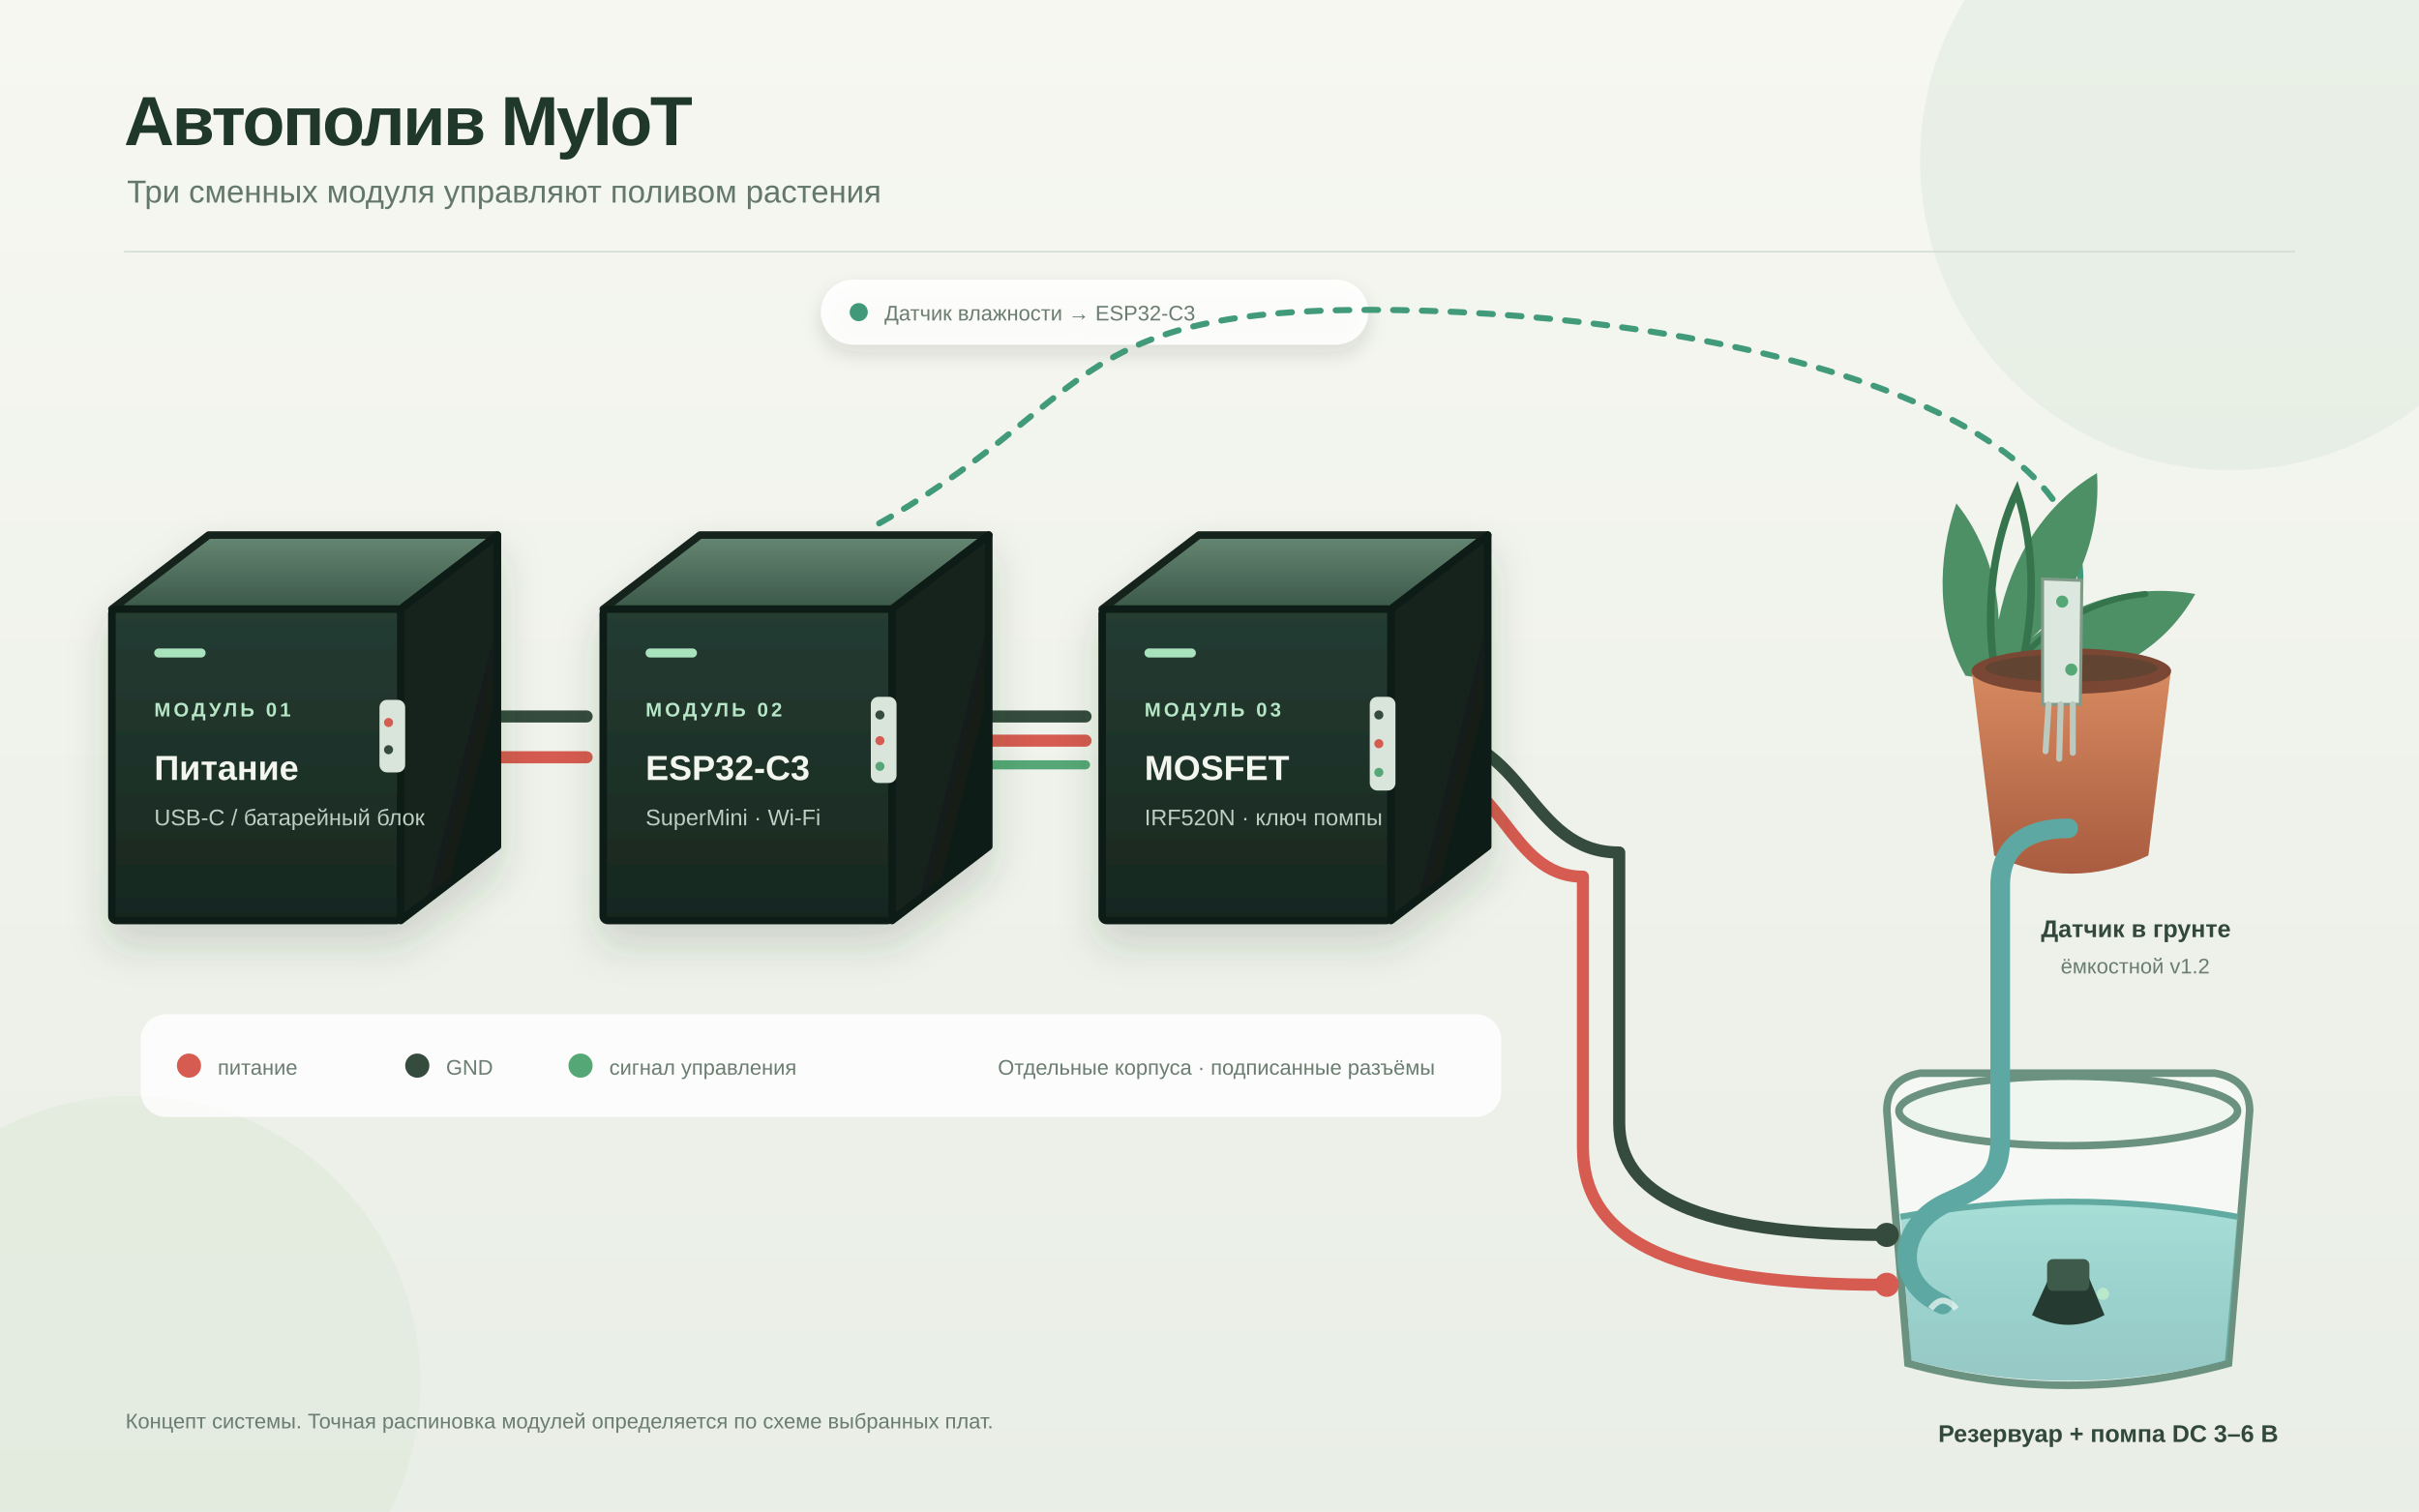
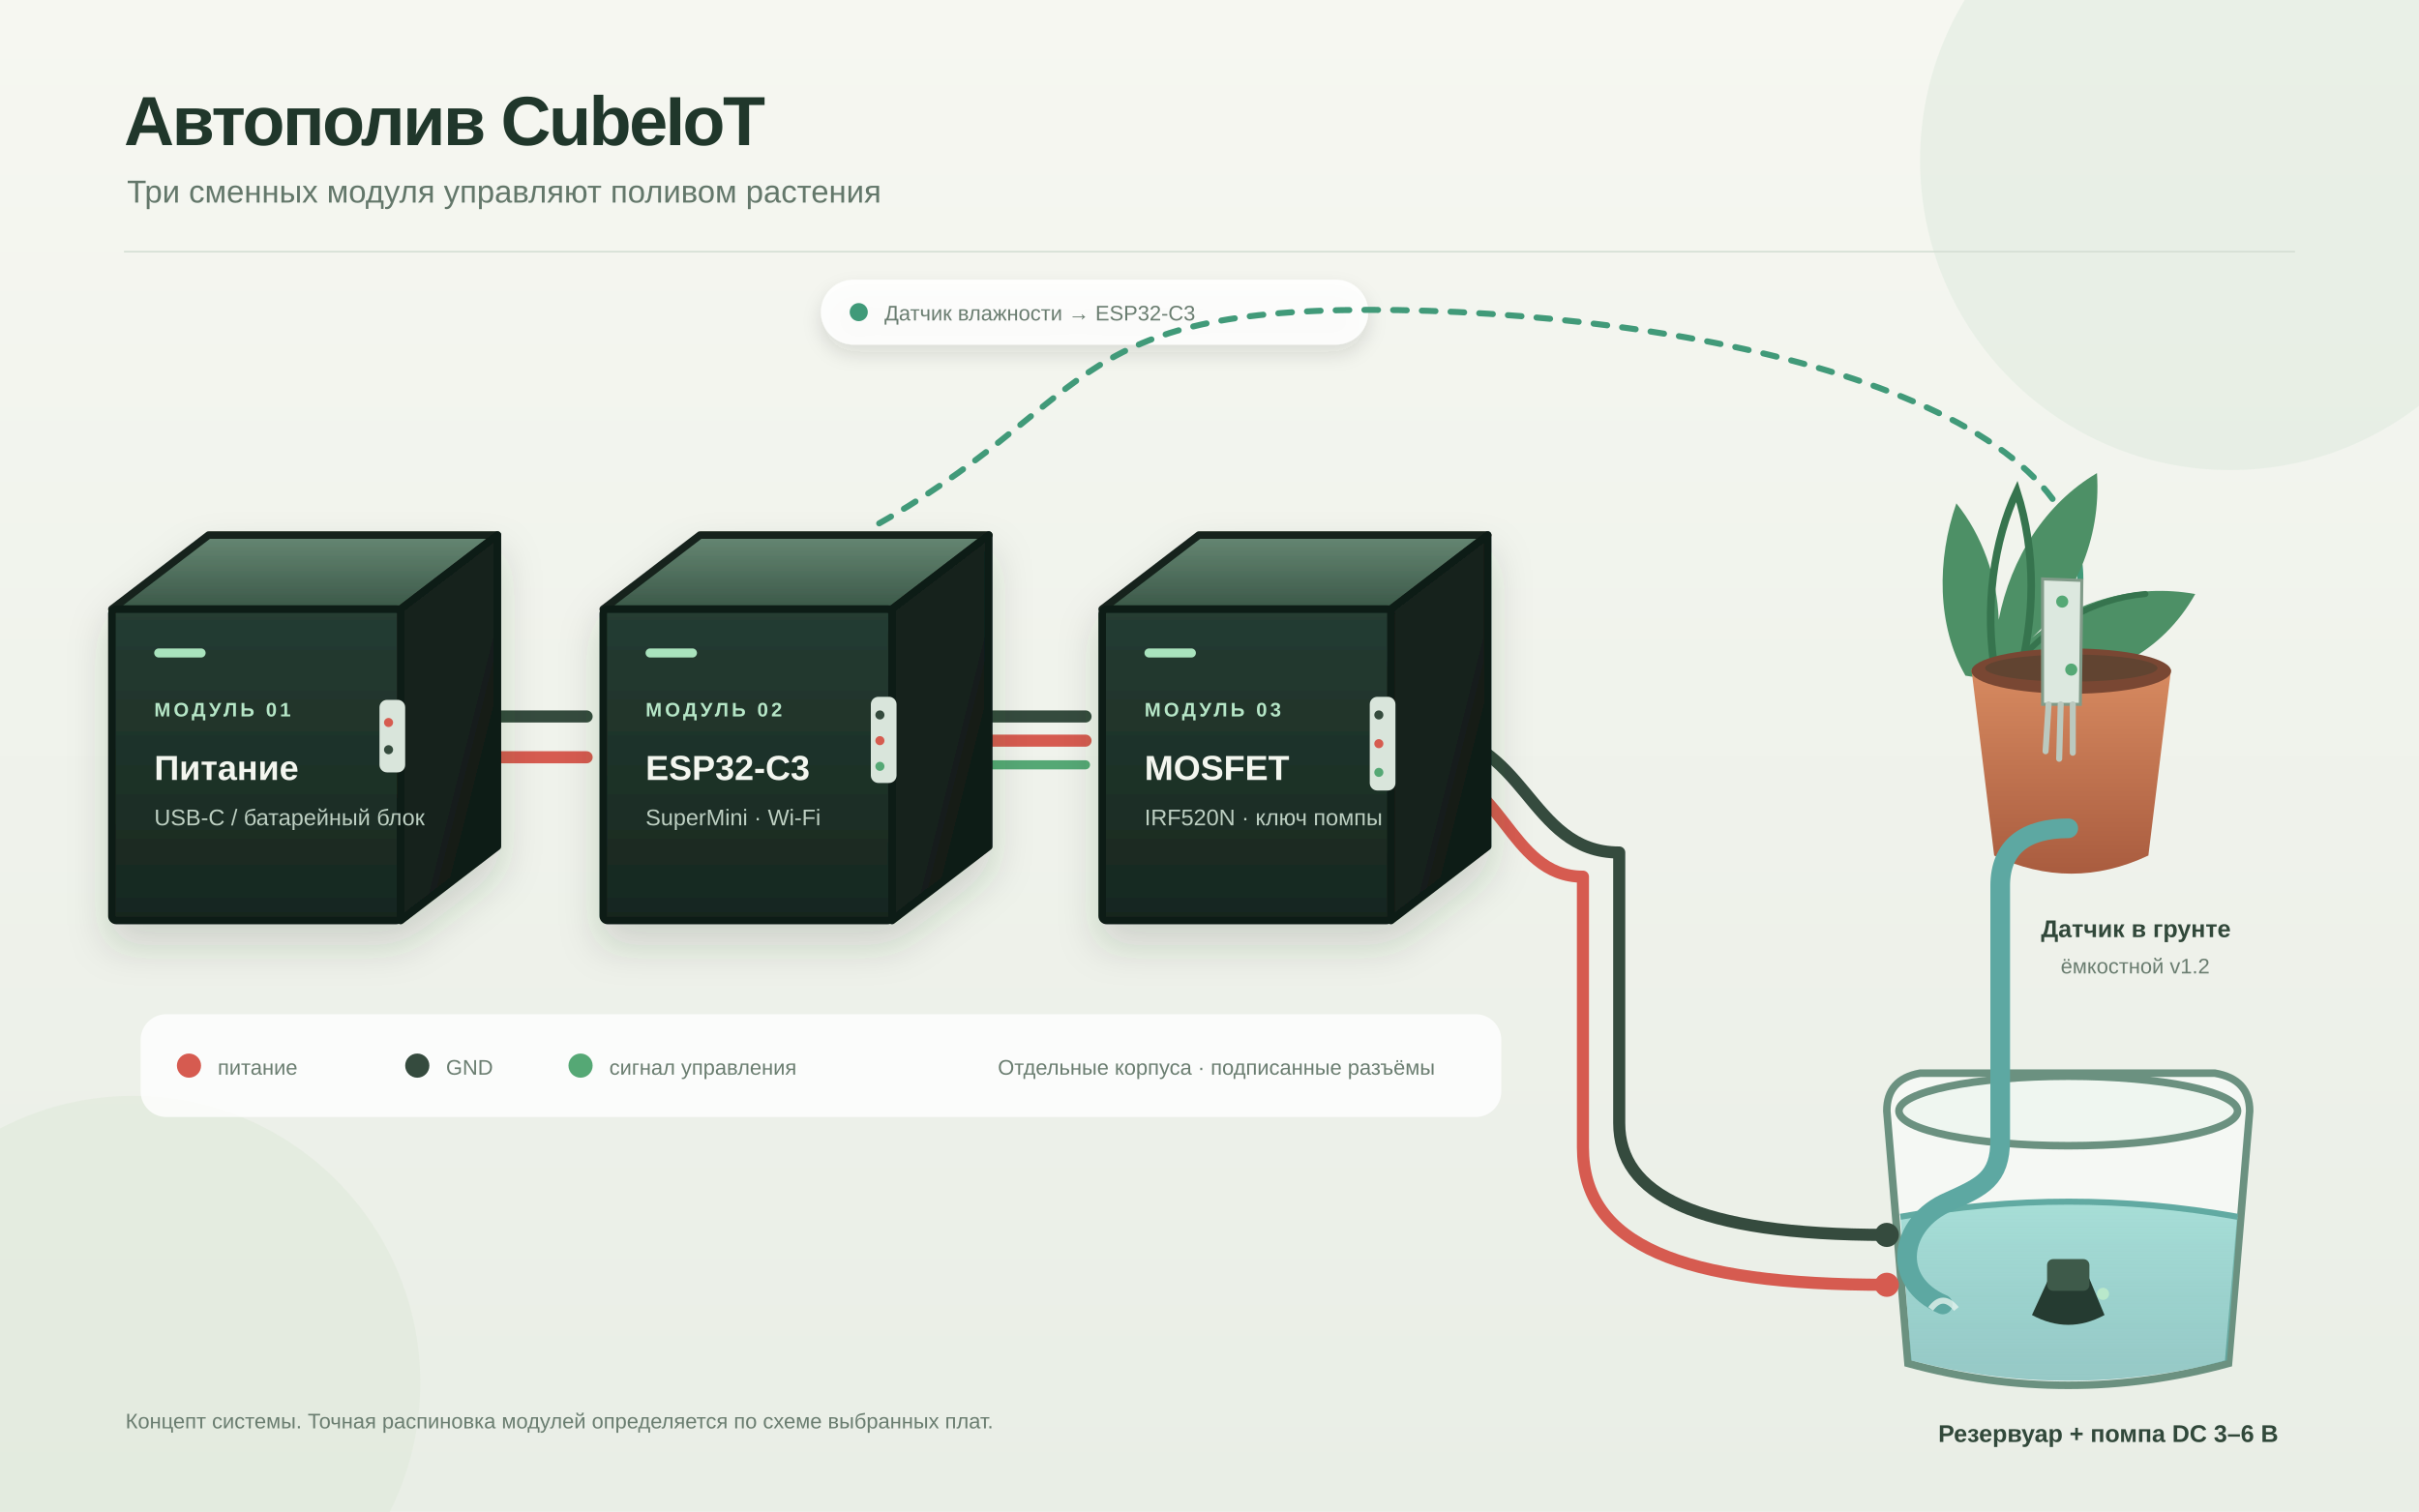
<svg xmlns="http://www.w3.org/2000/svg" width="1600" height="1000" viewBox="0 0 1600 1000" style="max-width:100%;height:auto" role="img" aria-labelledby="title description">
  <defs>
    <linearGradient id="background" x2="0" y2="1">
      <stop stop-color="#f6f7f1" />
      <stop offset="1" stop-color="#e9eee6" />
    </linearGradient>
    <linearGradient id="moduleFront" x2="0" y2="1">
      <stop stop-color="#253c32" />
      <stop offset="1" stop-color="#17271f" />
    </linearGradient>
    <linearGradient id="moduleSide" x2="1" y2="1">
      <stop stop-color="#15251e" />
      <stop offset="1" stop-color="#101c17" />
    </linearGradient>
    <linearGradient id="moduleTop" x2="0" y2="1">
      <stop stop-color="#668773" />
      <stop offset="1" stop-color="#3b5848" />
    </linearGradient>
    <linearGradient id="water" x2="0" y2="1">
      <stop stop-color="#91d8d0" stop-opacity=".85" />
      <stop offset="1" stop-color="#55a9a8" stop-opacity=".65" />
    </linearGradient>
    <linearGradient id="pot" x2="0" y2="1">
      <stop stop-color="#d78a60" />
      <stop offset="1" stop-color="#a95c3f" />
    </linearGradient>
    <filter id="shadow" x="-.3" y="-.3" width="1.7" height="1.8">
      <feDropShadow dx="0" dy="14" stdDeviation="13" flood-color="#24382c" flood-opacity=".17" />
    </filter>
    <filter id="smallShadow" x="-.3" y="-.3" width="1.7" height="1.8">
      <feDropShadow dx="0" dy="6" stdDeviation="6" flood-color="#24382c" flood-opacity=".15" />
    </filter>
    <style>
      text { font-family: "Segoe UI", Arial, sans-serif; }
      .title { fill: #20372b; font-size: 46px; font-weight: 750; letter-spacing: -1.5px; }
      .subtitle { fill: #63776a; font-size: 21px; }
      .module-title { fill: #f3f6ef; font-size: 23px; font-weight: 700; }
      .module-sub { fill: #bdcfc2; font-size: 15px; }
      .module-index { fill: #b6e6c6; font-size: 13px; font-weight: 700; letter-spacing: 2px; }
      .label { fill: #31483a; font-size: 16px; font-weight: 700; }
      .small { fill: #6a7d70; font-size: 14px; }
      .wire-red { fill: none; stroke: #d65b50; stroke-width: 8; stroke-linecap: round; stroke-linejoin: round; }
      .wire-dark { fill: none; stroke: #354b3e; stroke-width: 8; stroke-linecap: round; stroke-linejoin: round; }
      .wire-signal { fill: none; stroke: #55a875; stroke-width: 6; stroke-linecap: round; stroke-linejoin: round; }
      .sensor-wire { fill: none; stroke: #419a79; stroke-width: 4; stroke-dasharray: 9 10; stroke-linecap: round; }
      .tube { fill: none; stroke: #5da8a2; stroke-width: 13; stroke-linecap: round; stroke-linejoin: round; }
    </style>
  </defs>
  <rect width="1600" height="1000" fill="url(#background)" />
  <circle cx="1475" cy="106" r="205" fill="#dbe9dc" opacity=".48" />
  <circle cx="88" cy="915" r="190" fill="#e1eadc" opacity=".65" />
-   <text x="82" y="96" class="title">Автополив MyIoT</text>
+   <text x="82" y="96" class="title">Автополив CubeIoT</text>
  <text x="84" y="134" class="subtitle">Три сменных модуля управляют поливом растения</text>
  <rect x="82" y="166" width="1436" height="1" fill="#d3ddd2" />
  <g filter="url(#smallShadow)">
    <rect x="543" y="185" width="362" height="43" rx="21.5" fill="#fff" opacity=".86" />
    <circle cx="568" cy="206.5" r="6" fill="#419a79" />
    <text x="585" y="212" class="small" fill="#456052">Датчик влажности → ESP32-C3</text>
  </g>
  <path class="sensor-wire" d="M1376 383 C1376 260 1110 205 906 205 S724 267 575 350" />
  <g aria-label="Горшок с растением и датчиком влажности">
    <path d="M1300 447 C1281 414 1281 370 1294 333 C1311 354 1321 382 1322 410 C1330 369 1353 333 1387 313 C1390 358 1371 397 1344 422 C1373 397 1413 386 1452 393 C1430 432 1392 451 1344 454 Z" fill="#4d9066" />
    <path d="M1320 447 C1312 402 1319 357 1334 325 C1347 366 1346 409 1335 449" fill="none" stroke="#36744e" stroke-width="5" stroke-linecap="round" />
    <path d="M1330 444 C1352 415 1384 396 1419 393" fill="none" stroke="#36744e" stroke-width="4" stroke-linecap="round" />
    <path d="M1304 443 L1436 443 L1421 566 Q1370 590 1319 566 Z" fill="url(#pot)" />
    <ellipse cx="1370" cy="444" rx="66" ry="15" fill="#794733" />
    <ellipse cx="1370" cy="442" rx="57" ry="9" fill="#614431" />
    <path d="M1351 383 L1377 384 L1376 466 L1351 466 Z" rx="4" fill="#dce8df" stroke="#819b89" stroke-width="2" />
    <circle cx="1364" cy="398" r="4" fill="#55a875" />
    <path d="M1355 466 L1353 497 M1363 466 L1362 502 M1371 466 L1371 498" stroke="#bbc9bf" stroke-width="4" stroke-linecap="round" />
    <circle cx="1370" cy="443" r="4" fill="#55a875" />
    <text x="1350" y="620" class="label">Датчик в грунте</text>
    <text x="1363" y="644" class="small">ёмкостной v1.2</text>
  </g>
  <g aria-label="Отдельный резервуар и помпа">
    <path d="M1248 735 Q1248 714 1270 710 L1465 710 Q1488 714 1488 735 L1474 902 Q1368 931 1262 902 Z" fill="#f8fbf8" fill-opacity=".72" stroke="#6b9180" stroke-width="5" />
    <path d="M1257 805 Q1368 785 1480 805 L1473 900 Q1368 927 1264 900 Z" fill="url(#water)" opacity=".91" />
    <path d="M1257 805 Q1368 785 1480 805" fill="none" stroke="#61aaa2" stroke-width="4" />
    <ellipse cx="1368" cy="735" rx="112" ry="23" fill="#edf5ef" fill-opacity=".82" stroke="#6b9180" stroke-width="5" />
    <path class="tube" d="M1285 863 C1250 848 1256 809 1289 795 C1311 785 1323 780 1323 754 L1323 586 C1323 560 1340 548 1368 548" />
    <path d="M1355 846 Q1368 831 1382 846 L1392 870 Q1368 883 1344 870 Z" fill="#253b31" />
    <rect x="1354" y="833" width="28" height="21" rx="4" fill="#3e5a4a" />
    <circle cx="1391" cy="856" r="4" fill="#b9e8cb" />
    <path d="M1277 866 Q1285 855 1294 866" fill="none" stroke="#e4f2ee" stroke-width="4" opacity=".8" />
    <text x="1282" y="954" class="label">Резервуар + помпа DC 3–6 В</text>
  </g>
  <g aria-label="Кабели между модулями" fill="none">
    <path class="wire-dark" d="M265 474 C306 474 333 474 388 474" />
    <path class="wire-red" d="M265 501 C311 501 335 501 388 501" />
    <path class="wire-dark" d="M590 474 C637 474 662 474 718 474" />
    <path class="wire-red" d="M590 490 C638 490 661 490 718 490" />
    <path class="wire-signal" d="M590 506 C638 506 661 506 718 506" />
    <path class="wire-dark" d="M940 485 C1010 485 1010 564 1071 564 L1071 743 C1071 790 1121 817 1248 817" />
    <path class="wire-red" d="M940 509 C994 509 997 580 1047 580 L1047 759 C1047 824 1112 850 1248 850" />
    <circle cx="1248" cy="817" r="8" fill="#354b3e" stroke="none" />
    <circle cx="1248" cy="850" r="8" fill="#d65b50" stroke="none" />
  </g>
  <g aria-label="Модуль питания" filter="url(#shadow)">
    <path d="M74 403 L138 354 L329 354 L265 403 Z" fill="url(#moduleTop)" stroke="#14231b" stroke-width="5" stroke-linejoin="round" />
    <path d="M265 403 L329 354 L329 560 L265 609 Z" fill="url(#moduleSide)" stroke="#101c17" stroke-width="5" stroke-linejoin="round" />
    <rect x="74" y="403" width="191" height="206" rx="3" fill="url(#moduleFront)" stroke="#101c17" stroke-width="5" />
    <rect x="102" y="429" width="34" height="6" rx="3" fill="#a9e3bd" />
    <text x="102" y="474" class="module-index">МОДУЛЬ 01</text>
    <text x="102" y="516" class="module-title">Питание</text>
    <text x="102" y="546" class="module-sub">USB-C / батарейный блок</text>
    <rect x="251" y="463" width="17" height="48" rx="5" fill="#d9e5db" />
    <circle cx="257" cy="478" r="3" fill="#d65b50" />
    <circle cx="257" cy="496" r="3" fill="#354b3e" />
  </g>
  <g aria-label="Контроллер ESP32-C3 SuperMini" filter="url(#shadow)">
    <path d="M399 403 L463 354 L654 354 L590 403 Z" fill="url(#moduleTop)" stroke="#14231b" stroke-width="5" stroke-linejoin="round" />
    <path d="M590 403 L654 354 L654 560 L590 609 Z" fill="url(#moduleSide)" stroke="#101c17" stroke-width="5" stroke-linejoin="round" />
    <rect x="399" y="403" width="191" height="206" rx="3" fill="url(#moduleFront)" stroke="#101c17" stroke-width="5" />
    <rect x="427" y="429" width="34" height="6" rx="3" fill="#a9e3bd" />
    <text x="427" y="474" class="module-index">МОДУЛЬ 02</text>
    <text x="427" y="516" class="module-title">ESP32-C3</text>
    <text x="427" y="546" class="module-sub">SuperMini · Wi-Fi</text>
    <rect x="576" y="461" width="17" height="57" rx="5" fill="#d9e5db" />
    <circle cx="582" cy="473" r="3" fill="#354b3e" />
    <circle cx="582" cy="490" r="3" fill="#d65b50" />
    <circle cx="582" cy="507" r="3" fill="#55a875" />
  </g>
  <g aria-label="Исполнительный MOSFET-модуль IRF520N" filter="url(#shadow)">
    <path d="M729 403 L793 354 L984 354 L920 403 Z" fill="url(#moduleTop)" stroke="#14231b" stroke-width="5" stroke-linejoin="round" />
    <path d="M920 403 L984 354 L984 560 L920 609 Z" fill="url(#moduleSide)" stroke="#101c17" stroke-width="5" stroke-linejoin="round" />
    <rect x="729" y="403" width="191" height="206" rx="3" fill="url(#moduleFront)" stroke="#101c17" stroke-width="5" />
    <rect x="757" y="429" width="34" height="6" rx="3" fill="#a9e3bd" />
    <text x="757" y="474" class="module-index">МОДУЛЬ 03</text>
    <text x="757" y="516" class="module-title">MOSFET</text>
    <text x="757" y="546" class="module-sub">IRF520N · ключ помпы</text>
    <rect x="906" y="461" width="17" height="62" rx="5" fill="#d9e5db" />
    <circle cx="912" cy="473" r="3" fill="#354b3e" />
    <circle cx="912" cy="492" r="3" fill="#d65b50" />
    <circle cx="912" cy="511" r="3" fill="#55a875" />
  </g>
  <g>
    <rect x="93" y="671" width="900" height="68" rx="17" fill="#fff" opacity=".8" />
    <circle cx="125" cy="705" r="8" fill="#d65b50" />
    <text x="144" y="711" class="small">питание</text>
    <circle cx="276" cy="705" r="8" fill="#354b3e" />
    <text x="295" y="711" class="small">GND</text>
    <circle cx="384" cy="705" r="8" fill="#55a875" />
    <text x="403" y="711" class="small">сигнал управления</text>
    <text x="660" y="711" class="small">Отдельные корпуса · подписанные разъёмы</text>
  </g>
  <text x="83" y="945" class="small">Концепт системы. Точная распиновка модулей определяется по схеме выбранных плат.</text>
</svg>
